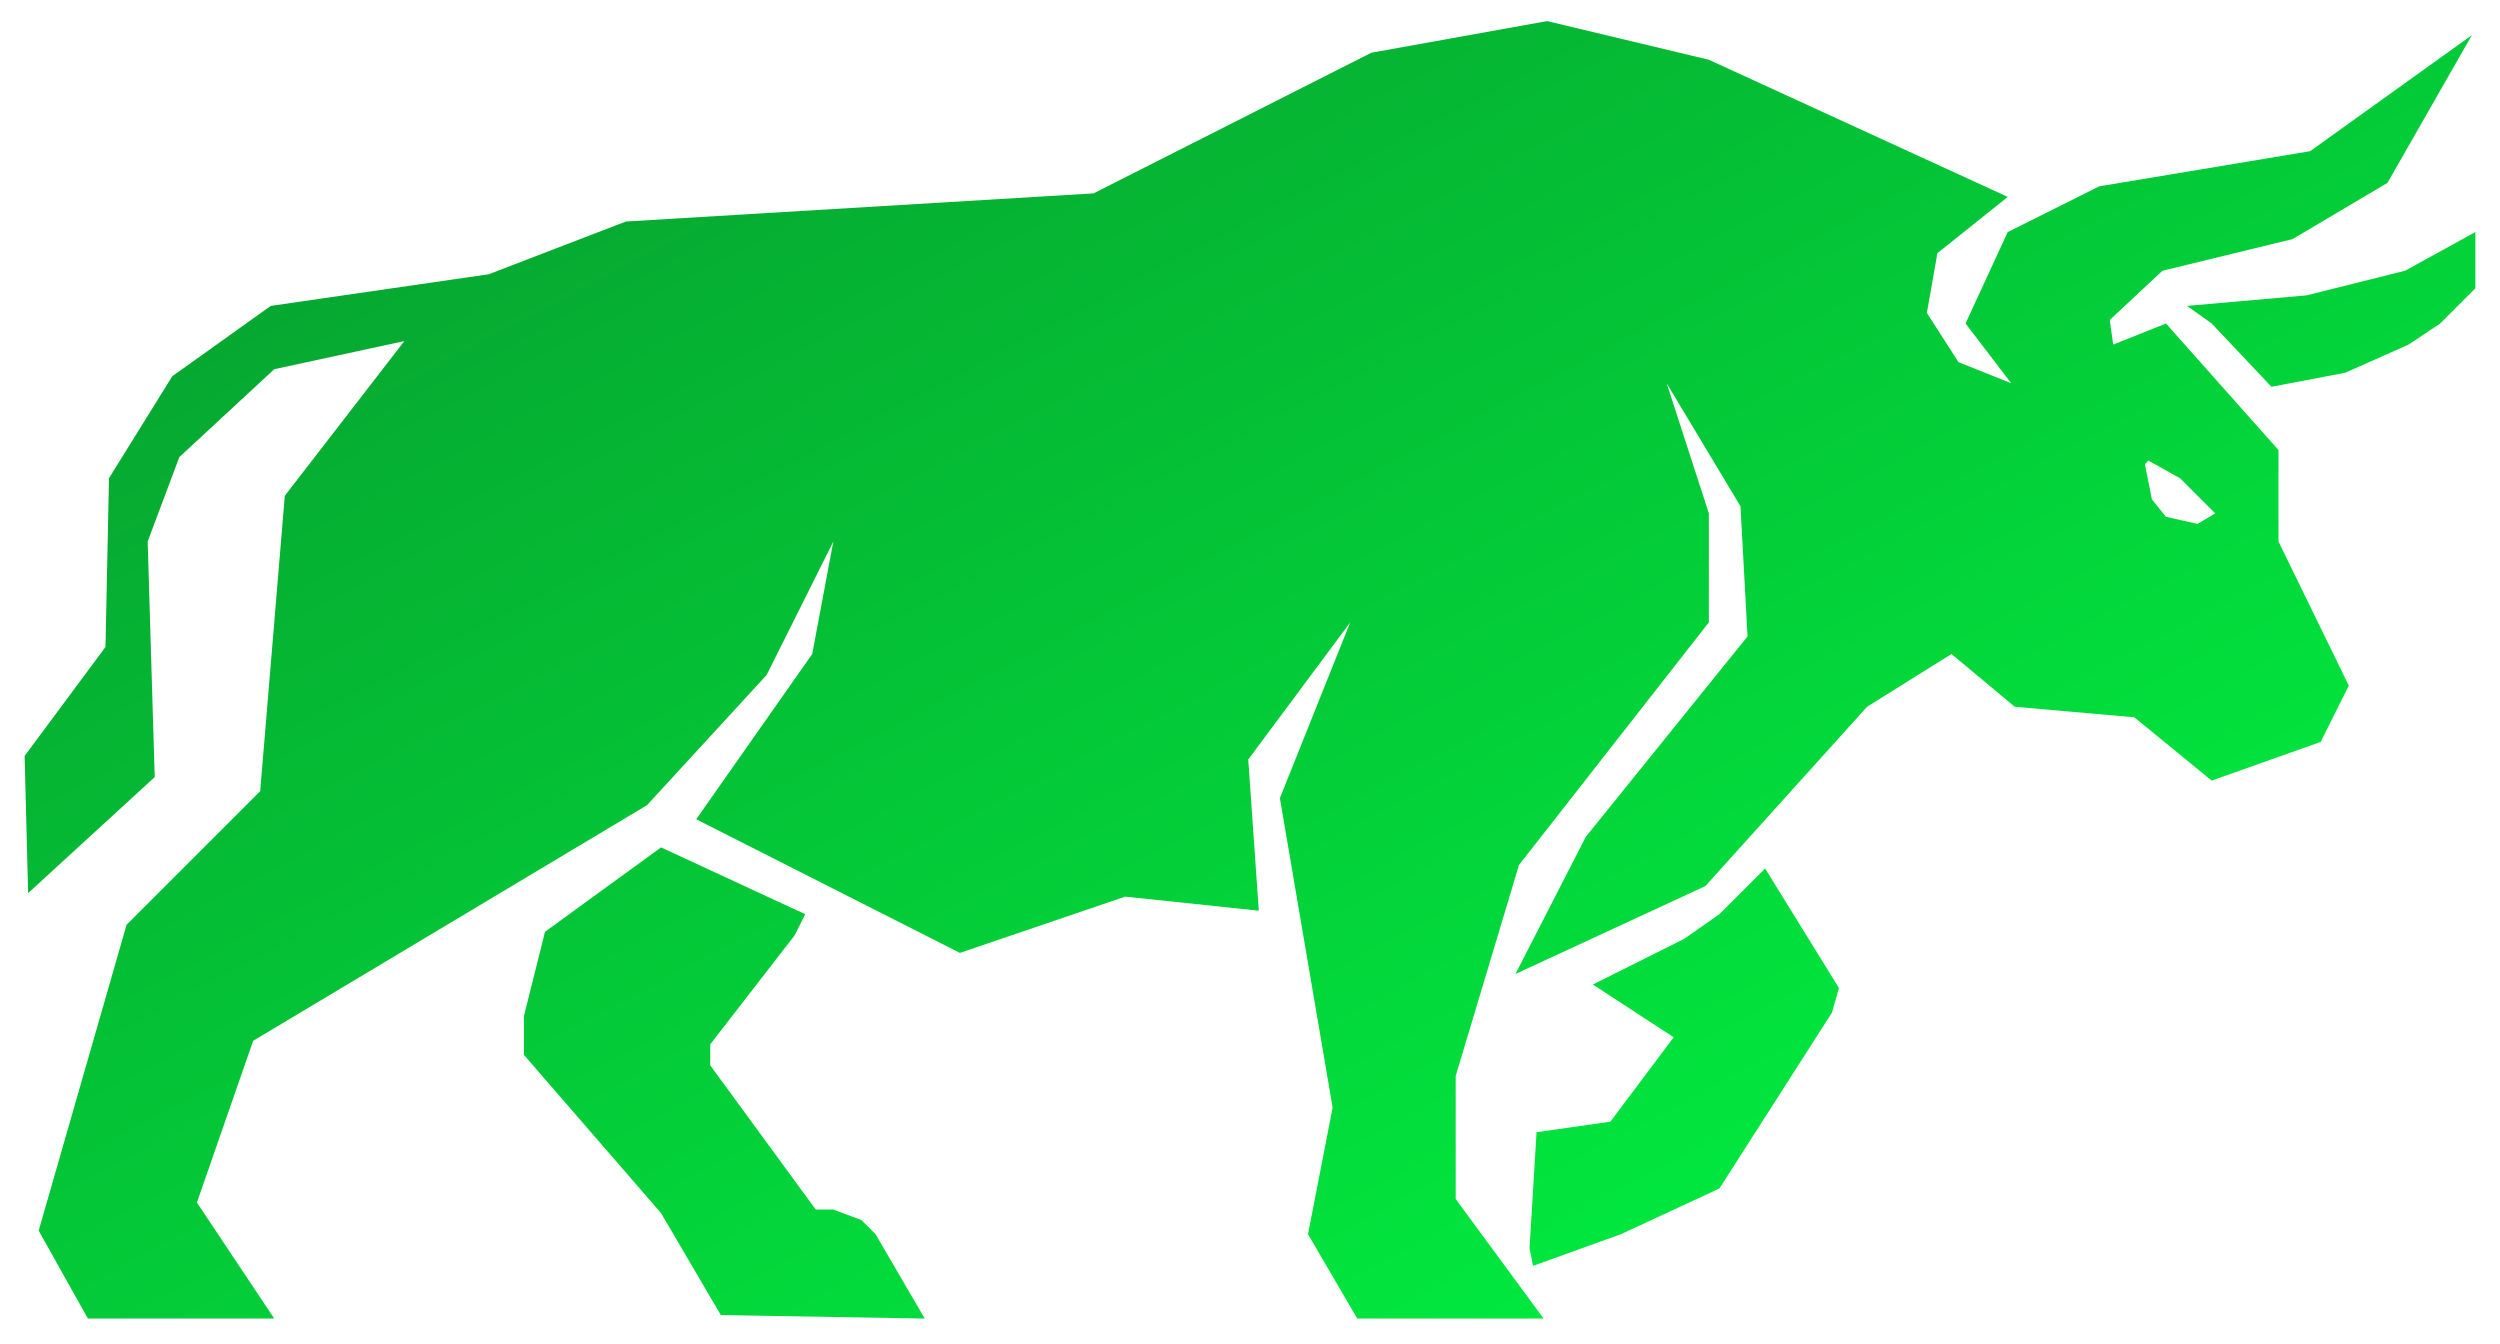
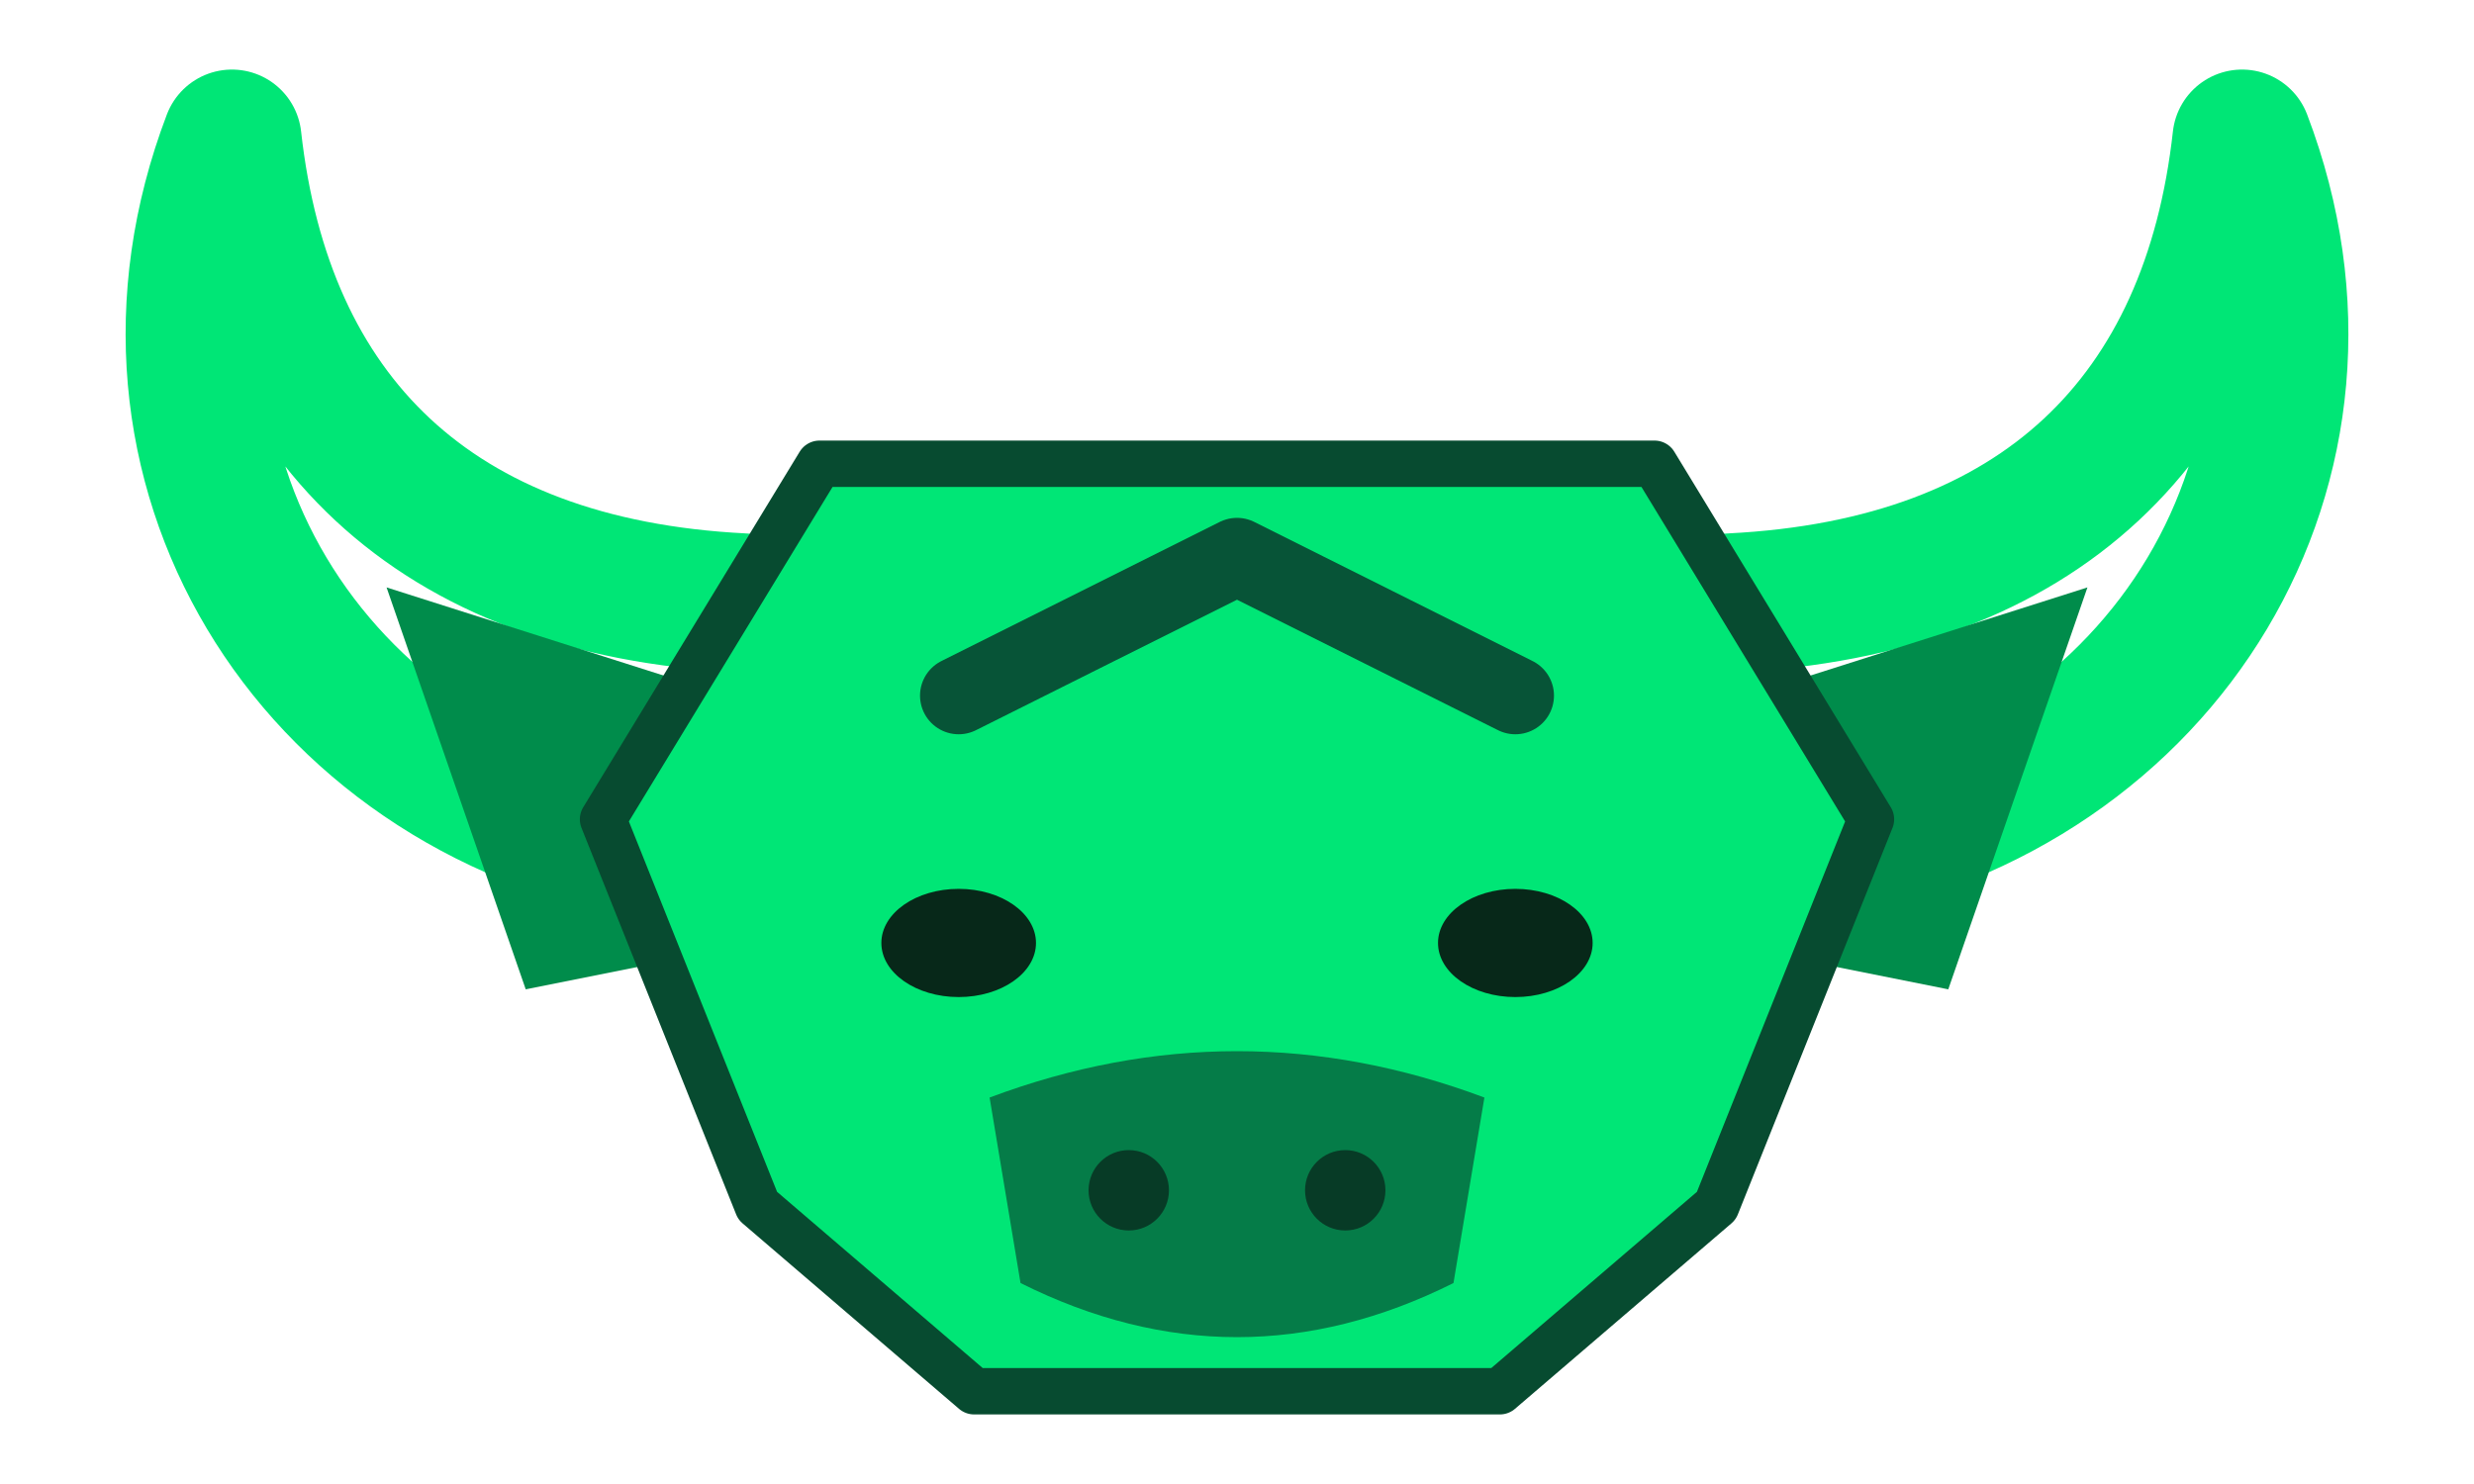
- <svg xmlns="http://www.w3.org/2000/svg" viewBox="0 0 711 382" role="img" aria-label="Bull" preserveAspectRatio="xMidYMid meet">
-   <defs>
-     <linearGradient id="g" x1="0" y1="0" x2="1" y2="1">
-       <stop stop-color="#07992d" />
-       <stop offset="1" stop-color="#00fa42" />
-     </linearGradient>
-   </defs>
-   <path fill="url(#g)" fill-rule="evenodd" d="M502 247L489 260 L479 267 L453 280 L476 295 L458 319 L437 322 L435 355 L436 360 L461 351 L489 338 L521 288 L523 281Z M155 265L149 289 L149 300 L188 345 L205 374 L263 375 L249 351 L245 347 L237 344 L232 344 L202 303 L202 297 L226 266 L229 260 L188 241Z M704 66L684 77 L656 84 L622 87 L629 92 L646 110 L667 106 L685 98 L694 92 L704 82Z M703 10L657 43 L597 53 L571 66 L559 92 L572 109 L557 103 L548 89 L551 72 L571 56 L486 17 L440 6 L390 15 L311 55 L178 63 L139 78 L77 87 L49 107 L31 136 L30 184 L7 215 L8 254 L44 221 L42 154 L51 130 L78 105 L115 97 L81 141 L74 225 L36 263 L11 350 L25 375 L78 375 L56 342 L72 296 L184 229 L218 192 L237 154 L231 186 L198 233 L273 271 L320 255 L358 259 L355 216 L384 177 L364 227 L379 315 L372 351 L386 375 L439 375 L414 341 L414 306 L432 246 L486 177 L486 146 L474 109 L495 144 L497 181 L451 238 L431 277 L485 252 L531 201 L555 186 L573 201 L607 204 L629 222 L660 211 L668 195 L648 154 L648 128 L616 92 L601 98 L600 91 L615 77 L652 68 L679 52Z M610 132L611 131 L620 136 L630 146 L625 149 L616 147 L612 142Z" />
+ <svg xmlns="http://www.w3.org/2000/svg" viewBox="0 0 160 96" role="img" aria-label="Geometric bull emblem" data-design="iml-original-geometry-2026-11-03">
+   <g stroke-linejoin="round" stroke-linecap="round">
+     <path d="M48 39 C28 38 17 27 15 9 C7 30 20 51 42 55" fill="none" stroke="#00e676" stroke-width="9" />
+     <path d="M112 39 C132 38 143 27 145 9 C153 30 140 51 118 55" fill="none" stroke="#00e676" stroke-width="9" />
+     <path d="M47 45 L25 38 L34 64 L49 61 Z" fill="#008c4b" />
+     <path d="M113 45 L135 38 L126 64 L111 61 Z" fill="#008c4b" />
+     <path d="M53 30 L107 30 L121 53 L111 78 L97 90 L63 90 L49 78 L39 53 Z" fill="#00e676" stroke="#074b30" stroke-width="3" />
+     <path d="M62 45 L80 36 L98 45" fill="none" stroke="#075437" stroke-width="5" />
+     <ellipse cx="62" cy="61" rx="5" ry="3.5" fill="#072819" />
+     <ellipse cx="98" cy="61" rx="5" ry="3.5" fill="#072819" />
+     <path d="M64 71 Q80 65 96 71 L94 83 Q80 90 66 83 Z" fill="#057c48" />
+     <circle cx="73" cy="77" r="2.6" fill="#073b26" />
+     <circle cx="87" cy="77" r="2.6" fill="#073b26" />
+   </g>
</svg>
